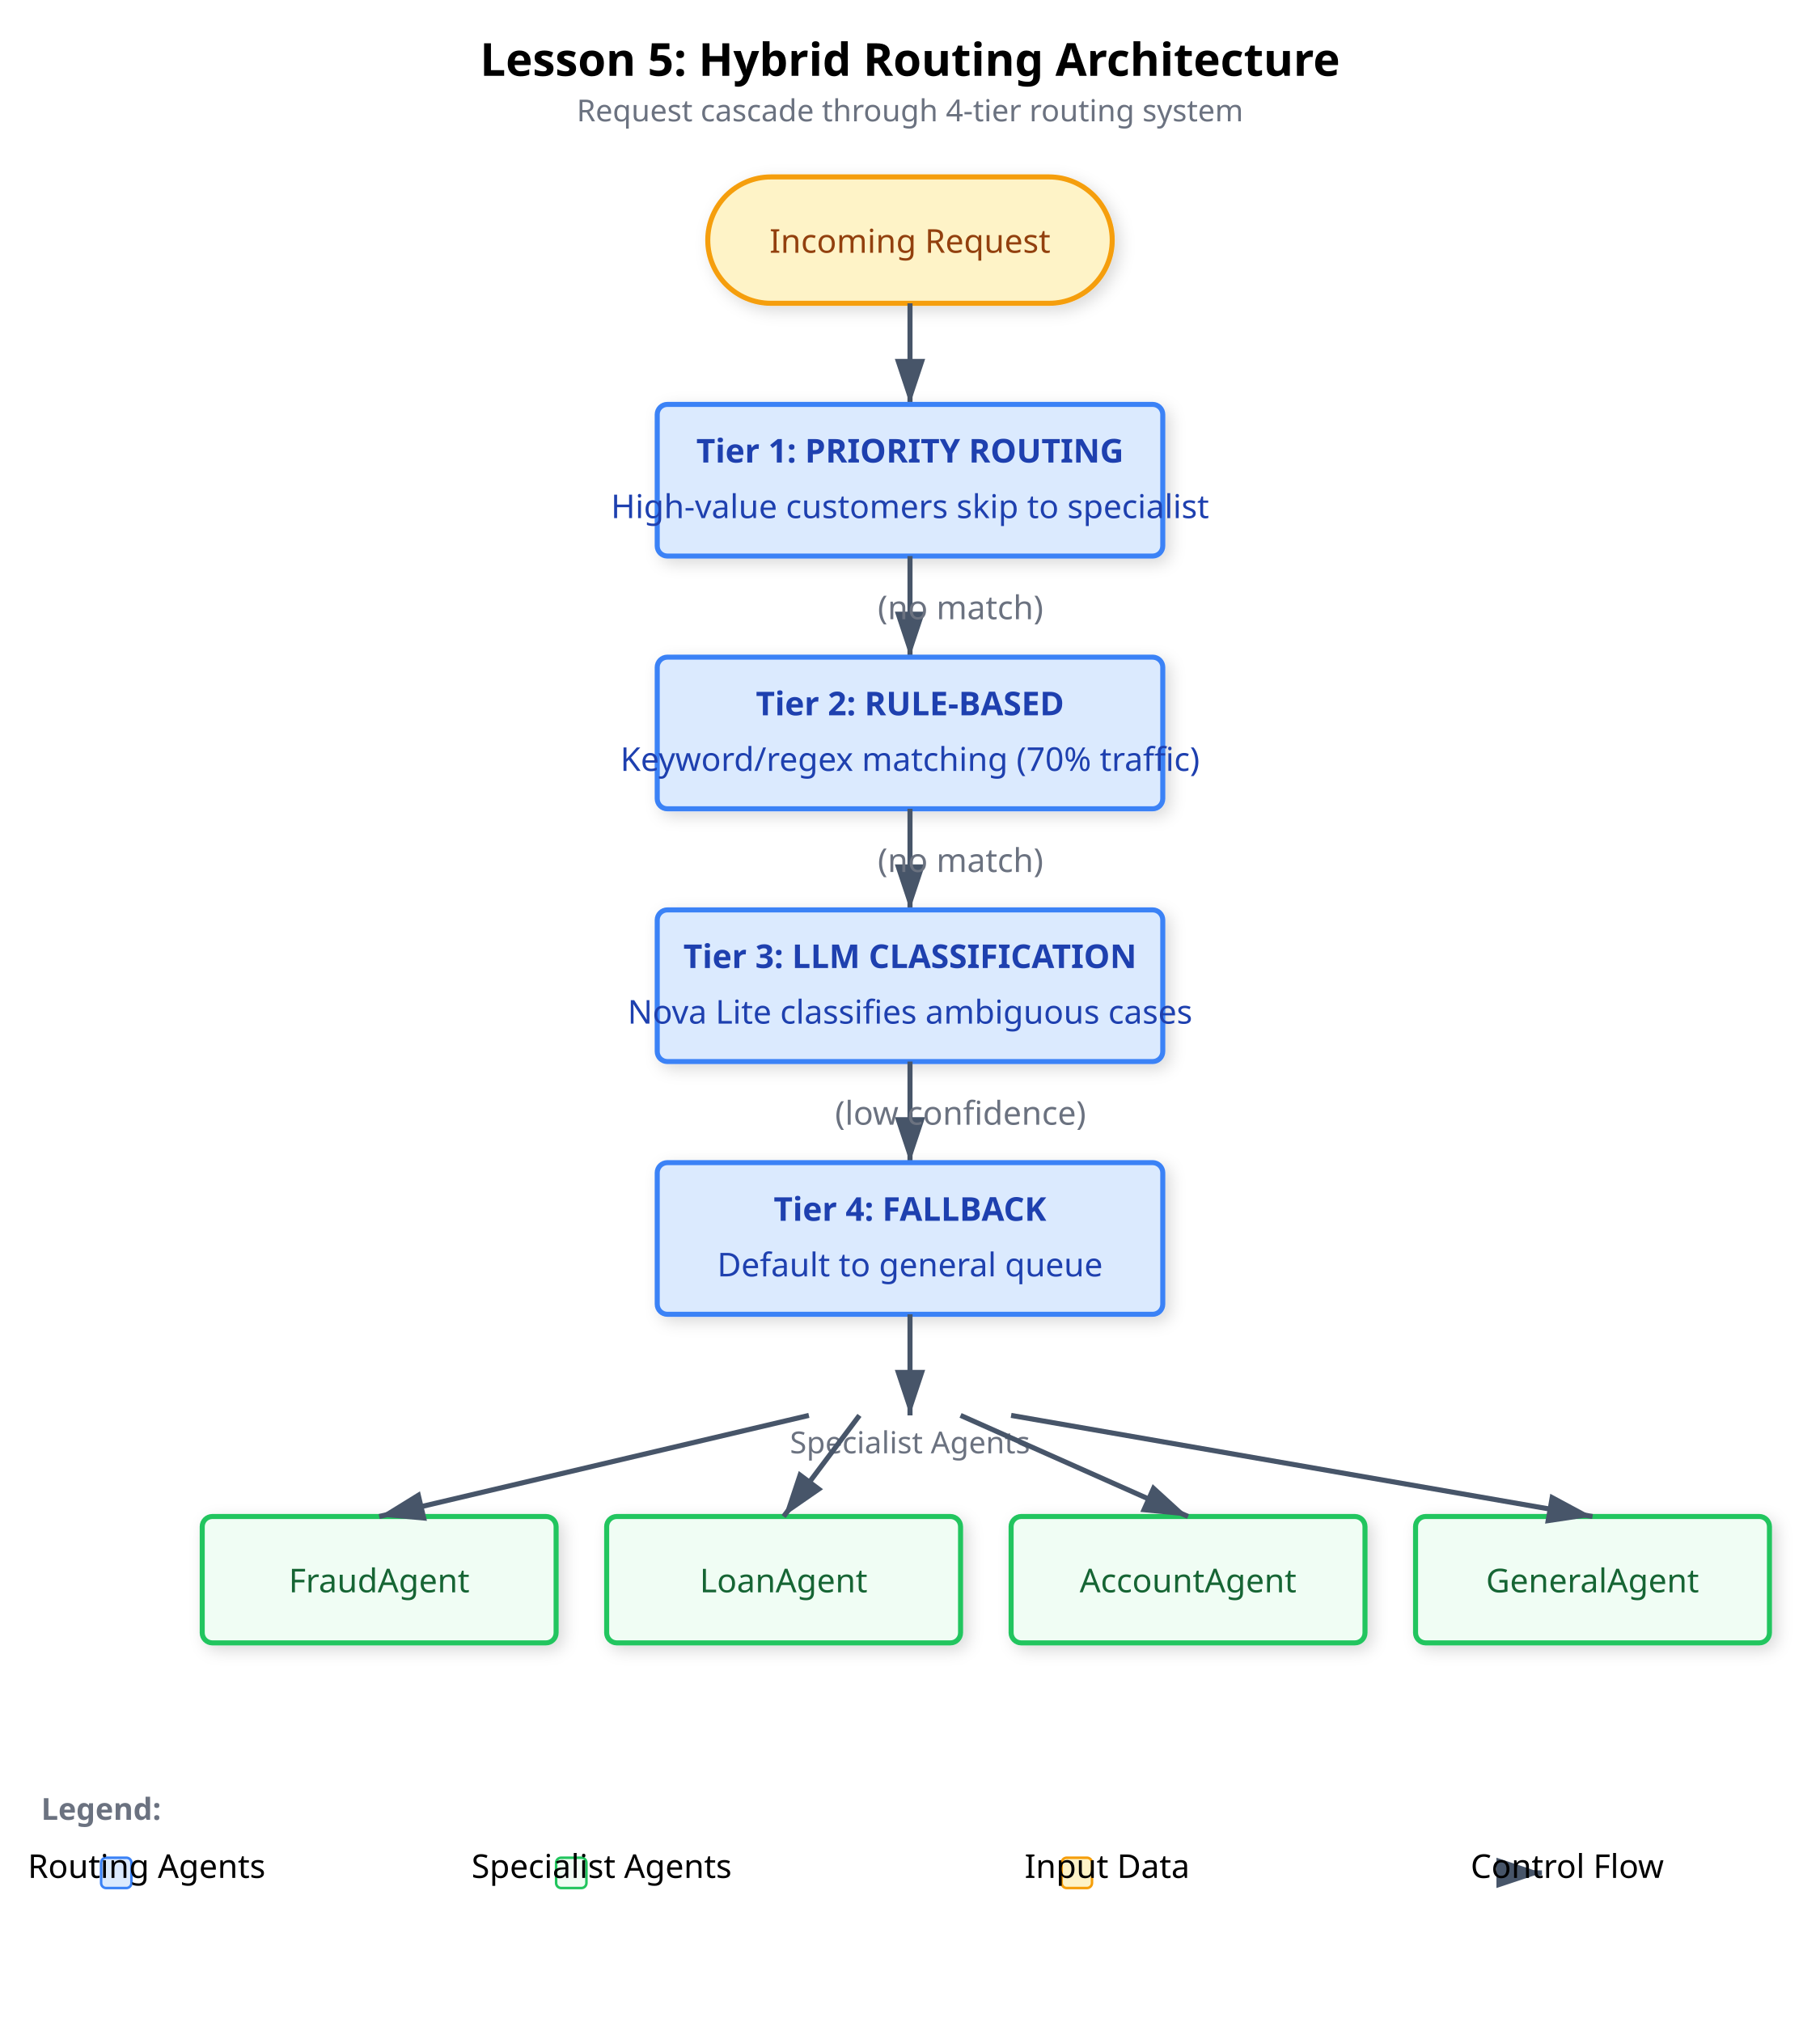
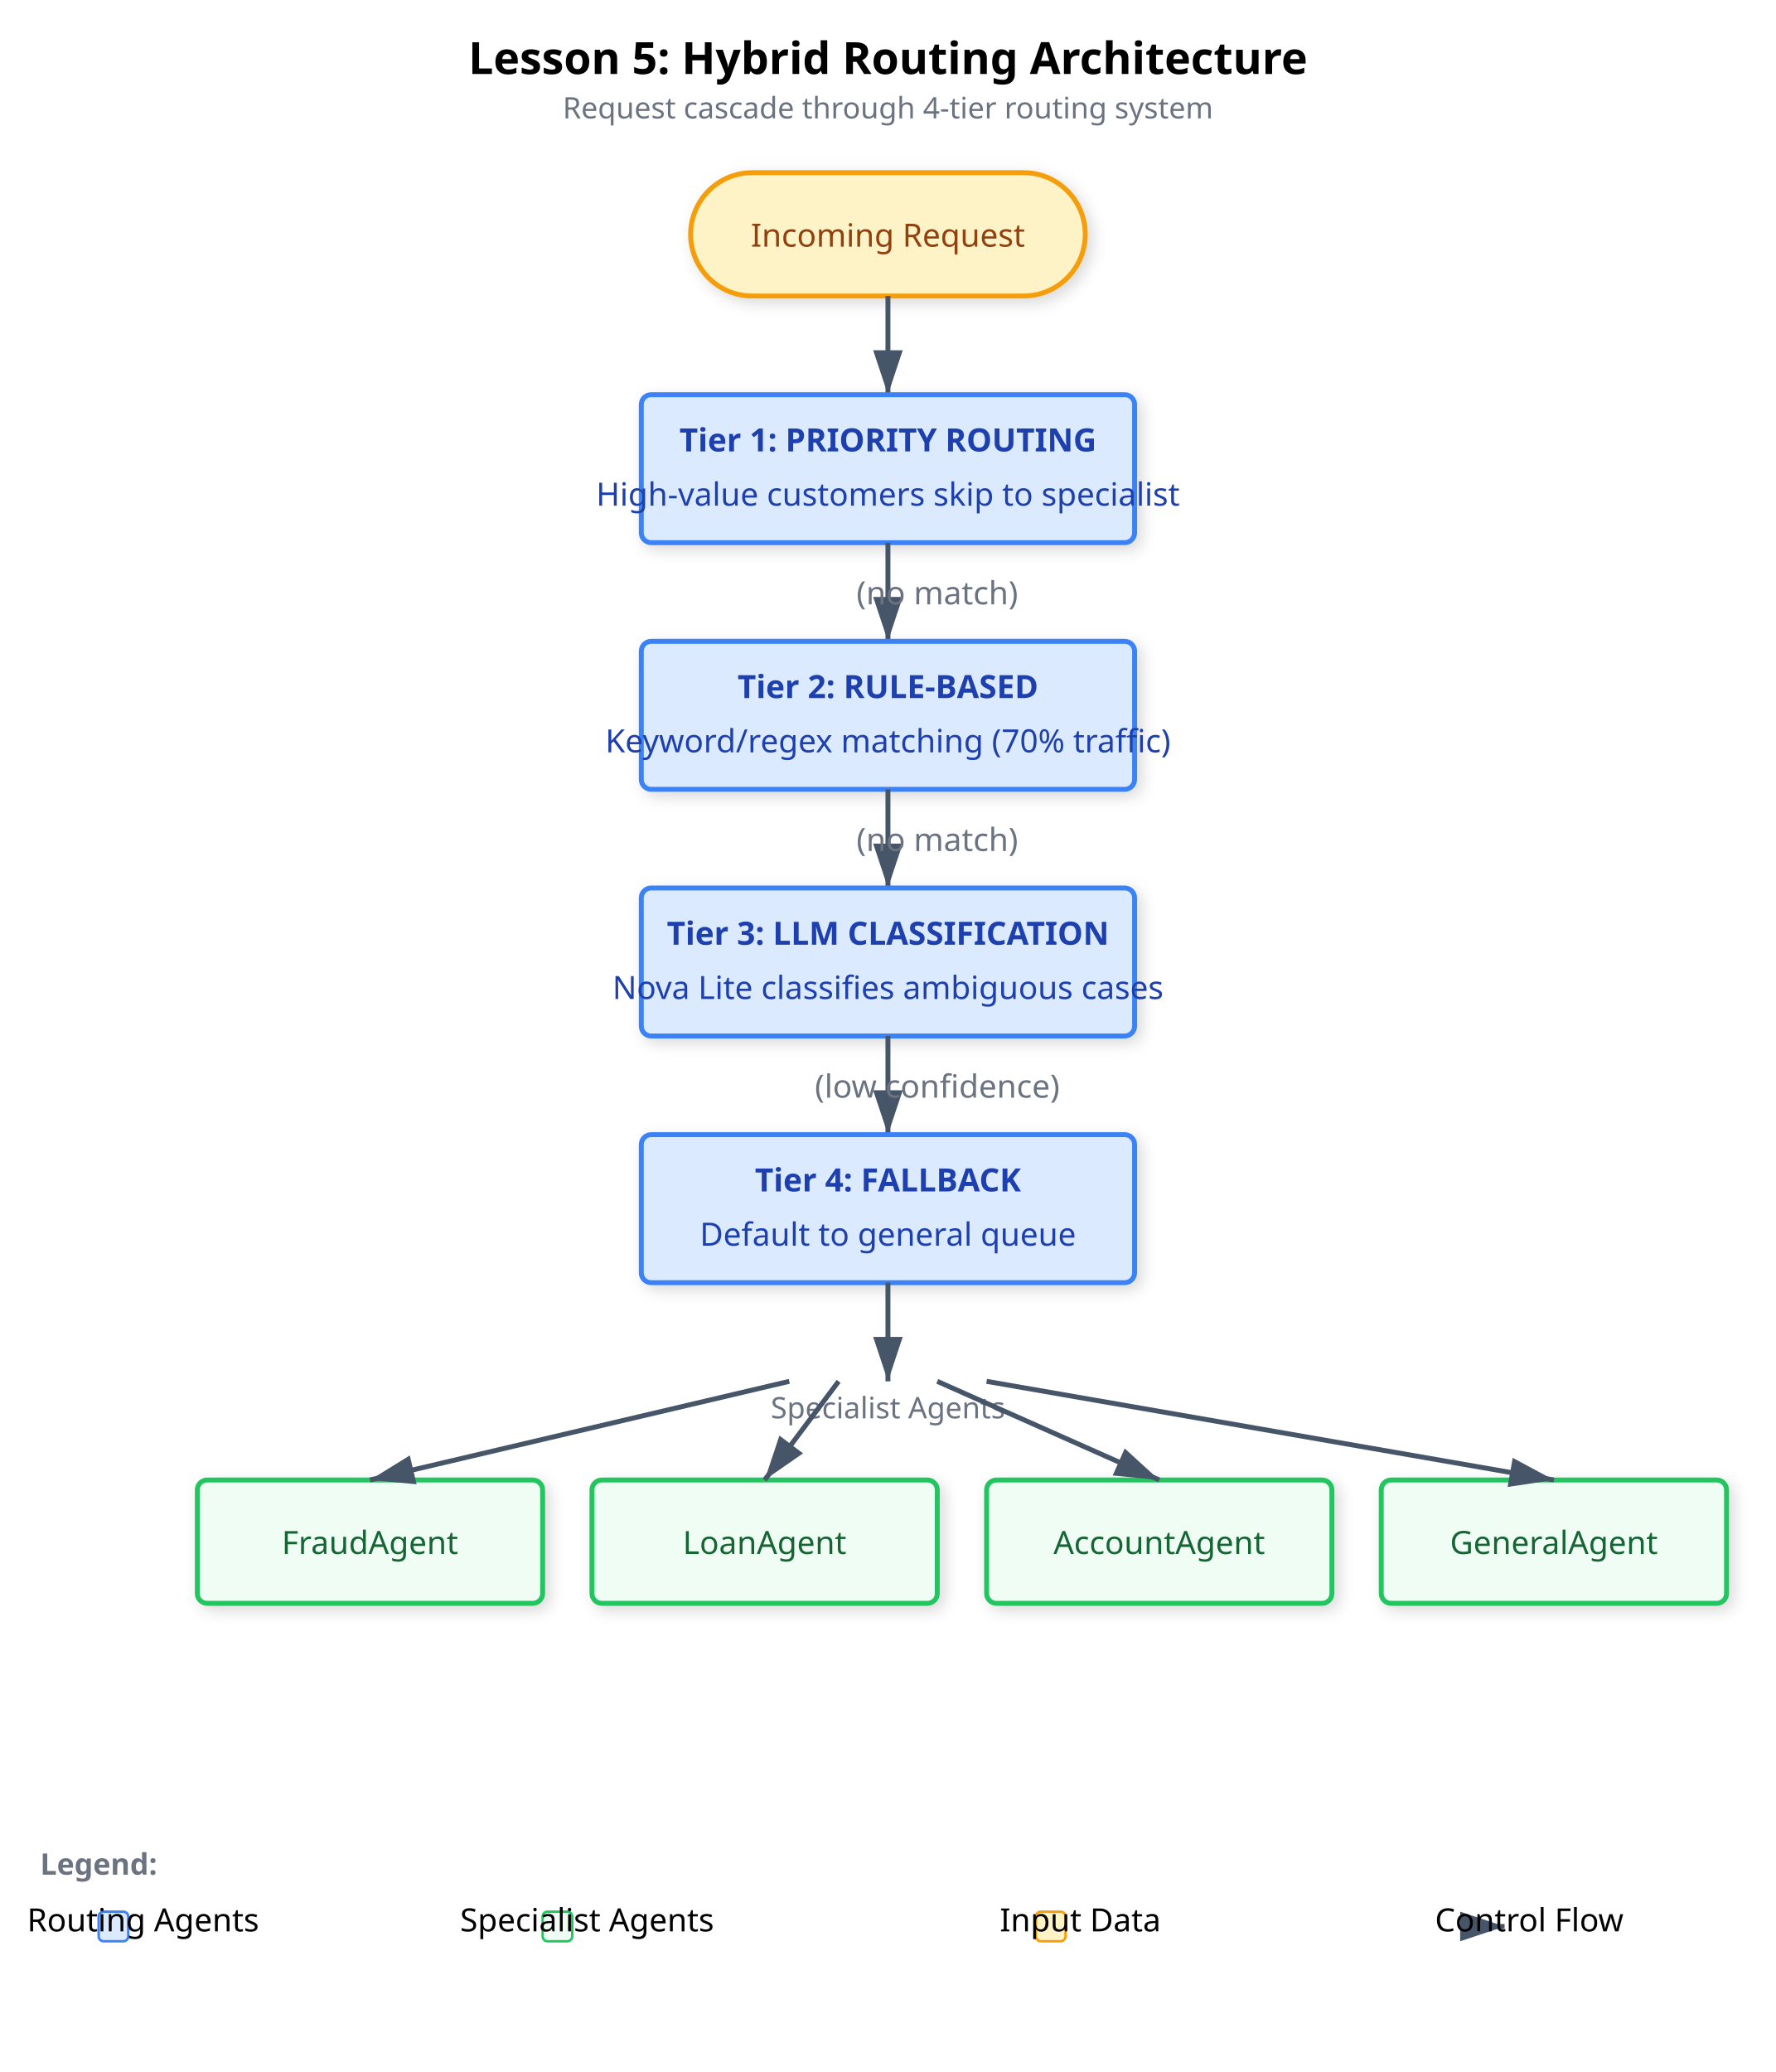
- <svg xmlns="http://www.w3.org/2000/svg" viewBox="0 0 720 800">
+ <svg xmlns="http://www.w3.org/2000/svg" viewBox="0 0 720 840">
  <defs>
    <filter id="shadow5" x="-50%" y="-50%" width="200%" height="200%">
      <feDropShadow dx="2" dy="2" stdDeviation="3" flood-opacity="0.15" />
    </filter>
    <marker id="arrow5" markerWidth="10" markerHeight="10" refX="9" refY="3" orient="auto" markerUnits="strokeWidth">
      <path d="M0,0 L0,6 L9,3 z" fill="#475569" />
    </marker>
    <style>
      text { font-family: 'Segoe UI', system-ui, sans-serif; }
      .title { font-size: 18px; font-weight: bold; text-anchor: middle; }
      .subtitle { font-size: 12px; fill: #6b7280; text-anchor: middle; }
      .label { font-size: 13px; text-anchor: middle; }
    </style>
  </defs>
  <text x="360" y="30" class="title">Lesson 5: Hybrid Routing Architecture</text>
  <text x="360" y="48" class="subtitle">Request cascade through 4-tier routing system</text>
  <rect x="280" y="70" width="160" height="50" rx="25" fill="#fef3c7" stroke="#f59e0b" stroke-width="2" filter="url(#shadow5)" />
  <text x="360" y="100" class="label" fill="#92400e">Incoming Request</text>
  <line x1="360" y1="120" x2="360" y2="160" stroke="#475569" stroke-width="2" marker-end="url(#arrow5)" />
  <rect x="260" y="160" width="200" height="60" rx="4" fill="#dbeafe" stroke="#3b82f6" stroke-width="2" filter="url(#shadow5)" />
  <text x="360" y="183" class="label" fill="#1e40af" font-weight="bold">Tier 1: PRIORITY ROUTING</text>
  <text x="360" y="205" class="label" fill="#1e40af" font-size="11px">High-value customers skip to specialist</text>
  <line x1="360" y1="220" x2="360" y2="260" stroke="#475569" stroke-width="2" marker-end="url(#arrow5)" />
  <text x="380" y="245" class="label" fill="#6b7280" font-size="11px">(no match)</text>
  <rect x="260" y="260" width="200" height="60" rx="4" fill="#dbeafe" stroke="#3b82f6" stroke-width="2" filter="url(#shadow5)" />
  <text x="360" y="283" class="label" fill="#1e40af" font-weight="bold">Tier 2: RULE-BASED</text>
  <text x="360" y="305" class="label" fill="#1e40af" font-size="11px">Keyword/regex matching (70% traffic)</text>
  <line x1="360" y1="320" x2="360" y2="360" stroke="#475569" stroke-width="2" marker-end="url(#arrow5)" />
  <text x="380" y="345" class="label" fill="#6b7280" font-size="11px">(no match)</text>
  <rect x="260" y="360" width="200" height="60" rx="4" fill="#dbeafe" stroke="#3b82f6" stroke-width="2" filter="url(#shadow5)" />
  <text x="360" y="383" class="label" fill="#1e40af" font-weight="bold">Tier 3: LLM CLASSIFICATION</text>
  <text x="360" y="405" class="label" fill="#1e40af" font-size="11px">Nova Lite classifies ambiguous cases</text>
  <line x1="360" y1="420" x2="360" y2="460" stroke="#475569" stroke-width="2" marker-end="url(#arrow5)" />
  <text x="380" y="445" class="label" fill="#6b7280" font-size="11px">(low confidence)</text>
  <rect x="260" y="460" width="200" height="60" rx="4" fill="#dbeafe" stroke="#3b82f6" stroke-width="2" filter="url(#shadow5)" />
  <text x="360" y="483" class="label" fill="#1e40af" font-weight="bold">Tier 4: FALLBACK</text>
  <text x="360" y="505" class="label" fill="#1e40af" font-size="11px">Default to general queue</text>
  <line x1="360" y1="520" x2="360" y2="560" stroke="#475569" stroke-width="2" marker-end="url(#arrow5)" />
  <text x="360" y="575" class="subtitle">Specialist Agents</text>
  <rect x="80" y="600" width="140" height="50" rx="4" fill="#f0fdf4" stroke="#22c55e" stroke-width="2" filter="url(#shadow5)" />
  <text x="150" y="630" class="label" fill="#166534">FraudAgent</text>
  <rect x="240" y="600" width="140" height="50" rx="4" fill="#f0fdf4" stroke="#22c55e" stroke-width="2" filter="url(#shadow5)" />
  <text x="310" y="630" class="label" fill="#166534">LoanAgent</text>
  <rect x="400" y="600" width="140" height="50" rx="4" fill="#f0fdf4" stroke="#22c55e" stroke-width="2" filter="url(#shadow5)" />
  <text x="470" y="630" class="label" fill="#166534">AccountAgent</text>
  <rect x="560" y="600" width="140" height="50" rx="4" fill="#f0fdf4" stroke="#22c55e" stroke-width="2" filter="url(#shadow5)" />
  <text x="630" y="630" class="label" fill="#166534">GeneralAgent</text>
  <line x1="320" y1="560" x2="150" y2="600" stroke="#475569" stroke-width="2" marker-end="url(#arrow5)" />
  <line x1="340" y1="560" x2="310" y2="600" stroke="#475569" stroke-width="2" marker-end="url(#arrow5)" />
  <line x1="380" y1="560" x2="470" y2="600" stroke="#475569" stroke-width="2" marker-end="url(#arrow5)" />
  <line x1="400" y1="560" x2="630" y2="600" stroke="#475569" stroke-width="2" marker-end="url(#arrow5)" />
  <g>
-     <text x="40" y="720" class="subtitle" text-anchor="start" font-weight="bold">Legend:</text>
-     <rect x="40" y="735" width="12" height="12" rx="2" fill="#dbeafe" stroke="#3b82f6" />
-     <text x="58" y="743" class="label" text-anchor="start" font-size="11px">Routing Agents</text>
-     <rect x="220" y="735" width="12" height="12" rx="2" fill="#f0fdf4" stroke="#22c55e" />
-     <text x="238" y="743" class="label" text-anchor="start" font-size="11px">Specialist Agents</text>
-     <rect x="420" y="735" width="12" height="12" rx="2" fill="#fef3c7" stroke="#f59e0b" />
-     <text x="438" y="743" class="label" text-anchor="start" font-size="11px">Input Data</text>
-     <path d="M 600 741 L 610 741" stroke="#475569" stroke-width="2" marker-end="url(#arrow5)" />
-     <text x="620" y="743" class="label" text-anchor="start" font-size="11px">Control Flow</text>
+     <text x="40" y="760" class="subtitle" text-anchor="start" font-weight="bold">Legend:</text>
+     <rect x="40" y="775" width="12" height="12" rx="2" fill="#dbeafe" stroke="#3b82f6" />
+     <text x="58" y="783" class="label" text-anchor="start" font-size="11px">Routing Agents</text>
+     <rect x="220" y="775" width="12" height="12" rx="2" fill="#f0fdf4" stroke="#22c55e" />
+     <text x="238" y="783" class="label" text-anchor="start" font-size="11px">Specialist Agents</text>
+     <rect x="420" y="775" width="12" height="12" rx="2" fill="#fef3c7" stroke="#f59e0b" />
+     <text x="438" y="783" class="label" text-anchor="start" font-size="11px">Input Data</text>
+     <path d="M 600 781 L 610 781" stroke="#475569" stroke-width="2" marker-end="url(#arrow5)" />
+     <text x="620" y="783" class="label" text-anchor="start" font-size="11px">Control Flow</text>
  </g>
</svg>
